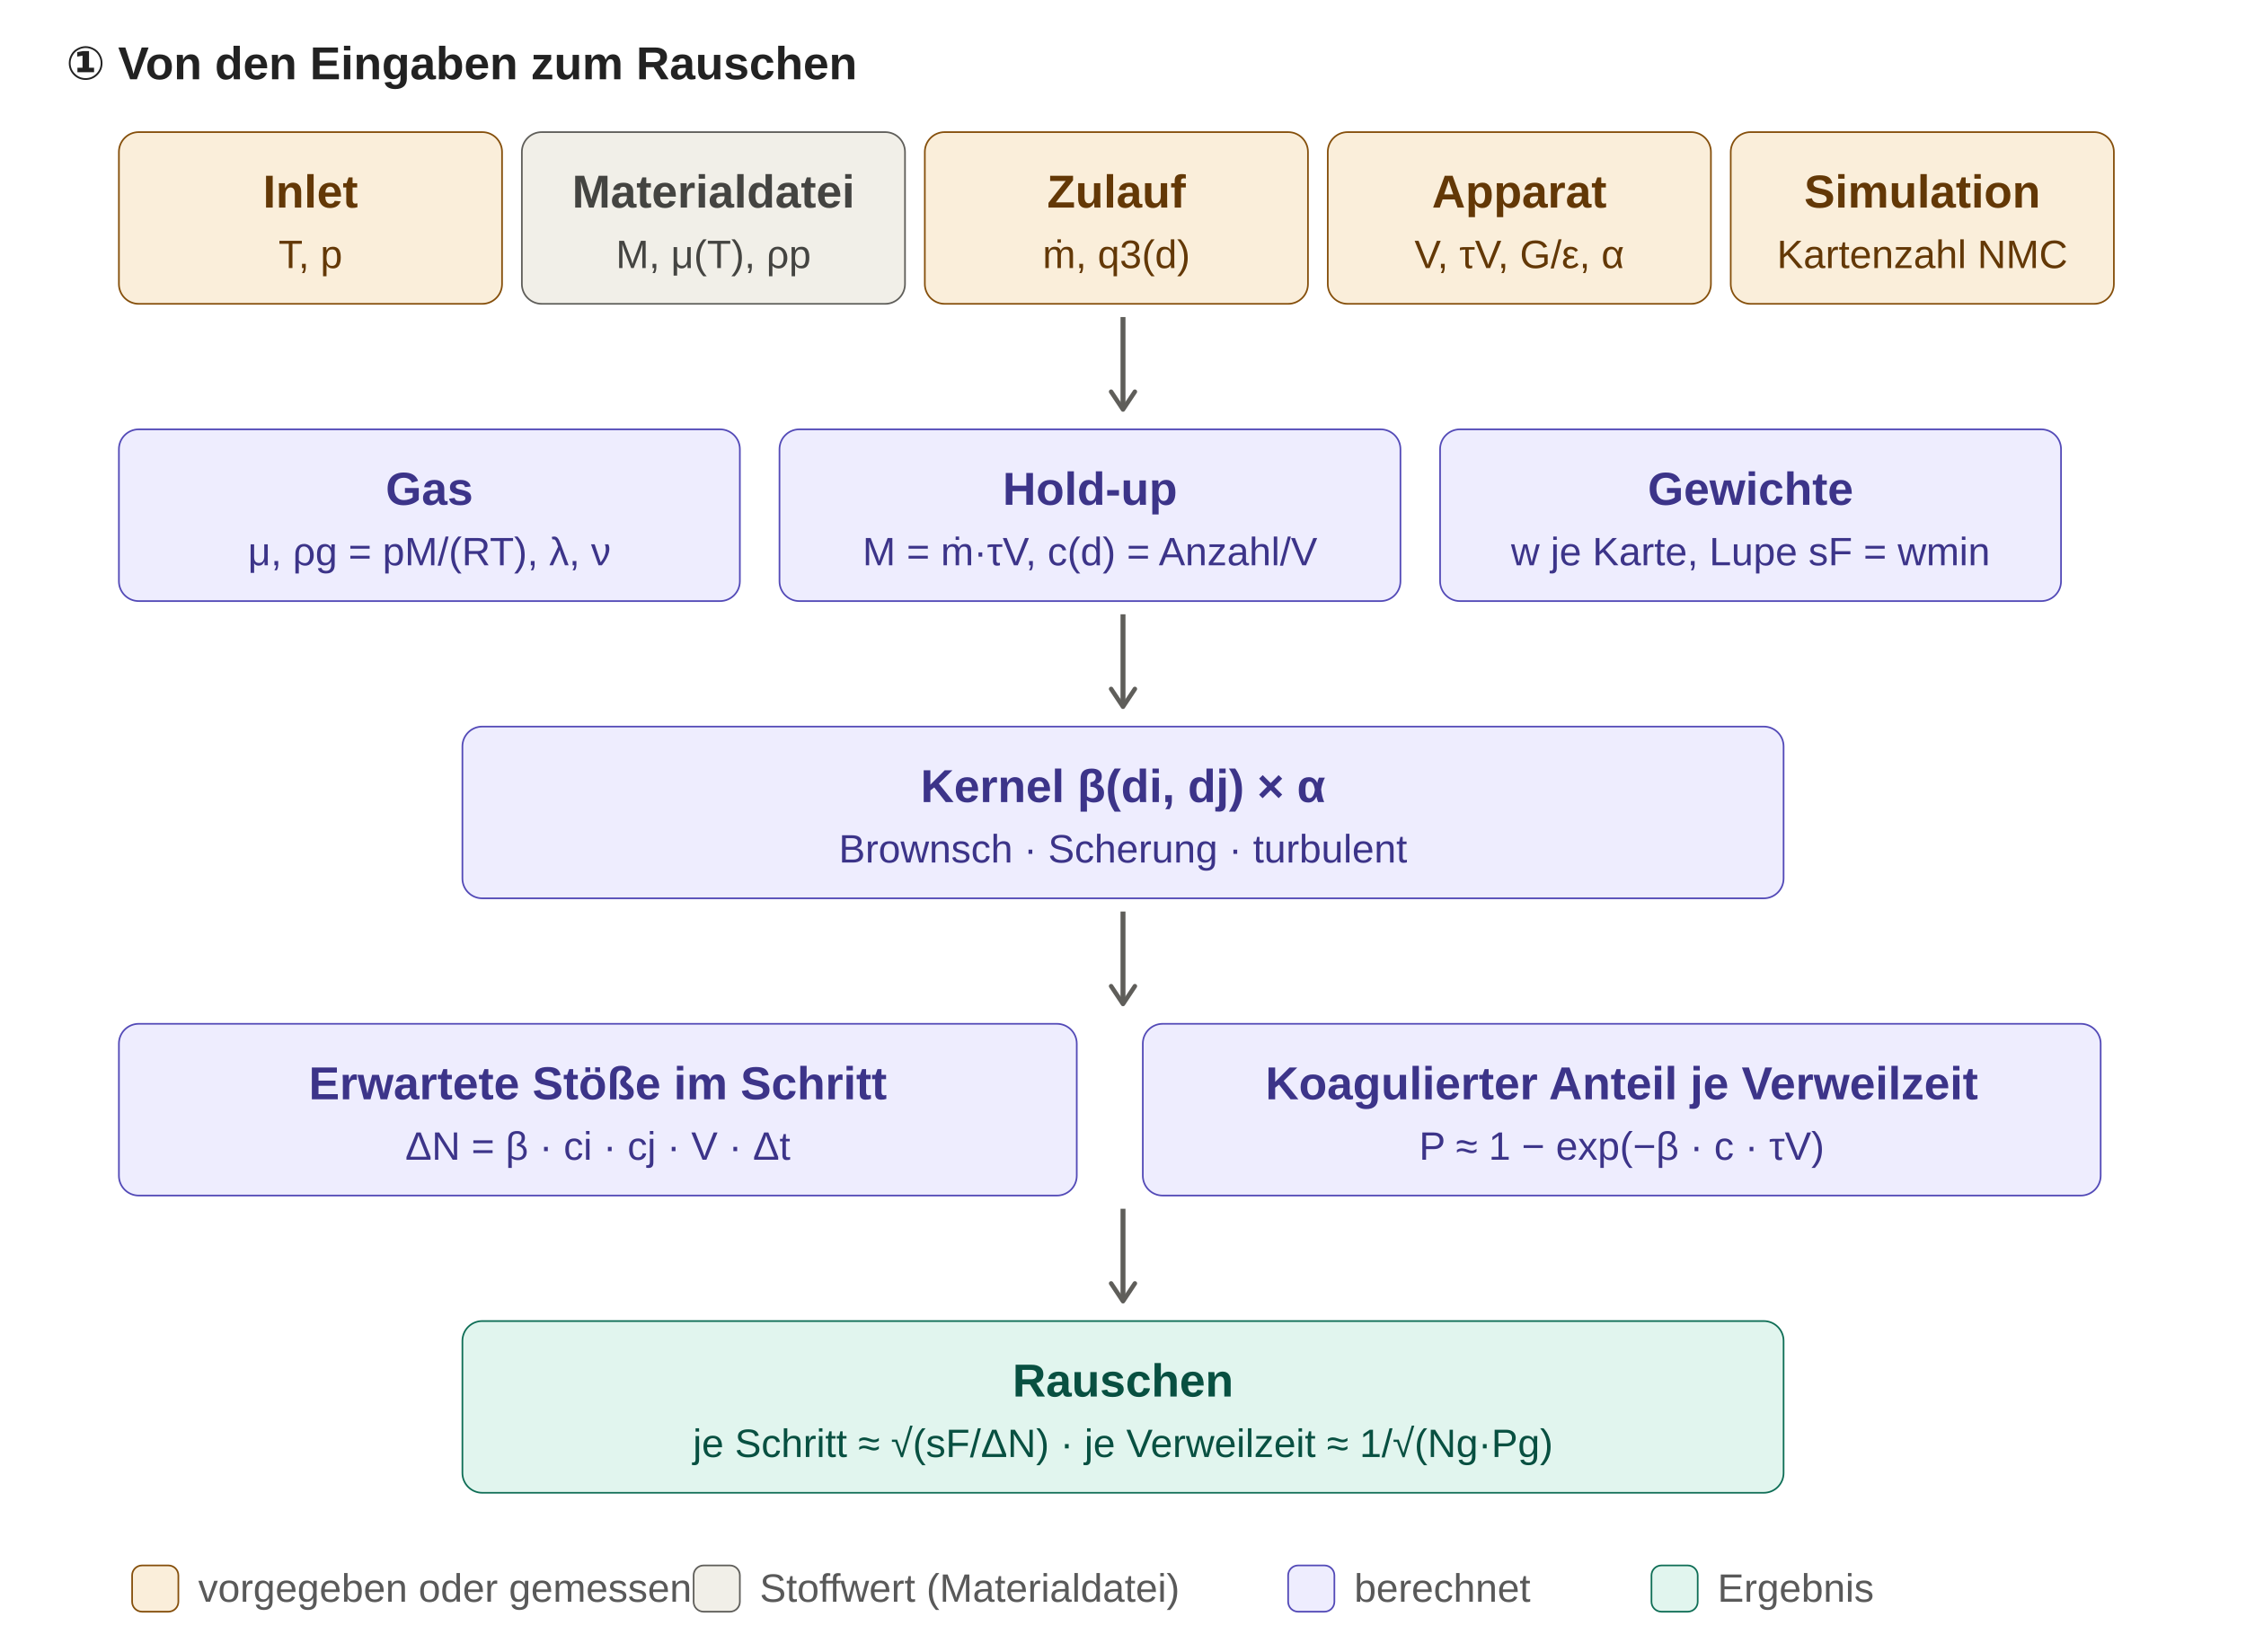
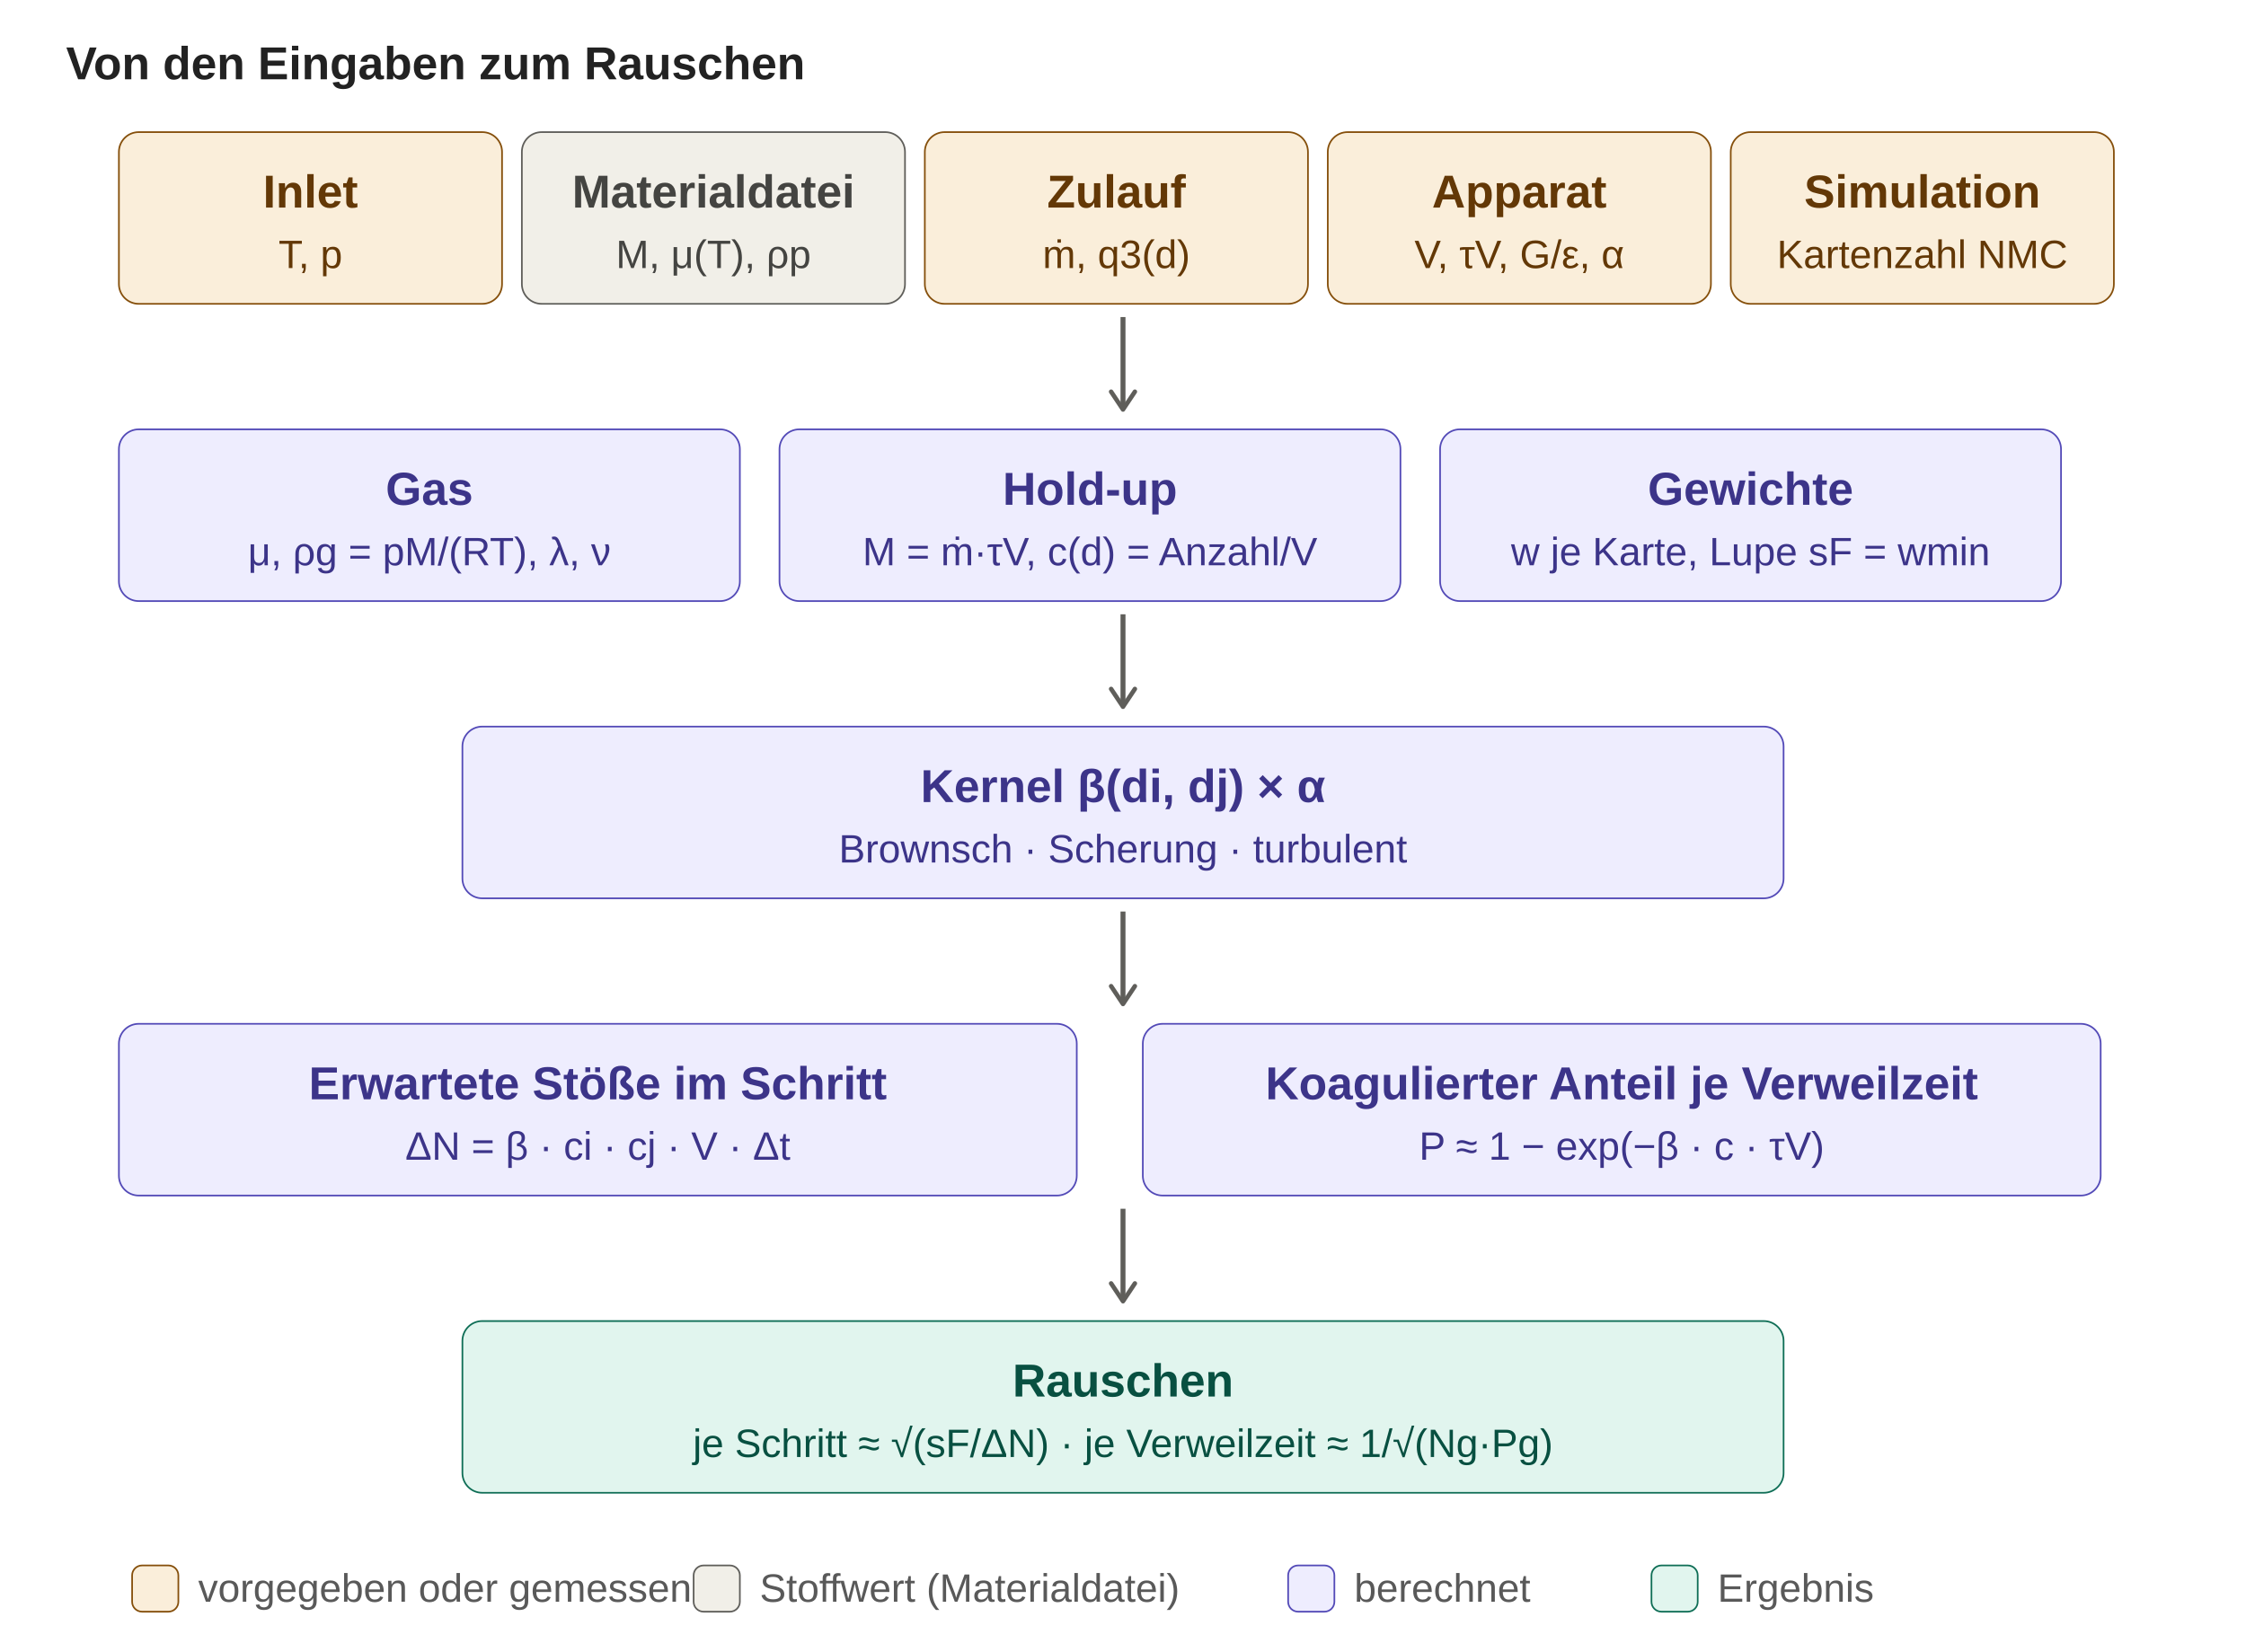
<svg xmlns="http://www.w3.org/2000/svg" width="680" height="500" viewBox="0 0 680 500">
  <style>
text { font-family: Calibri, Arial, sans-serif; }
.t { font-size: 14px; fill: #222222; }
.ts { font-size: 12px; fill: #595959; }
.th { font-size: 14px; font-weight: bold; fill: #222222; }
.c-amber rect, .c-amber circle, rect.c-amber, circle.c-amber { fill: #FAEEDA; stroke: #854F0B; }
.c-amber text { fill: #633806; }
.c-gray rect, .c-gray circle, rect.c-gray, circle.c-gray { fill: #F1EFE8; stroke: #5F5E5A; }
.c-gray text { fill: #444441; }
.box { fill: #F7F6F2; stroke: #B4B2A9; }
.arr { stroke: #5F5E5A; stroke-width: 1.5; fill: none; }
.c-red rect, rect.c-red { fill: #FCEBEB; stroke: #A32D2D; }
.c-red text { fill: #791F1F; }
.c-green rect, rect.c-green { fill: #EAF3DE; stroke: #3B6D11; }
.c-green text { fill: #27500A; }
.c-purple rect, rect.c-purple { fill: #EEEDFE; stroke: #534AB7; }
.c-purple text { fill: #3C3489; }
.c-teal rect, rect.c-teal { fill: #E1F5EE; stroke: #0F6E56; }
.c-teal text { fill: #085041; }
</style>
  <defs>
    <marker id="arrow" viewBox="0 0 10 10" refX="8" refY="5" markerWidth="6" markerHeight="6" orient="auto-start-reverse">
      <path d="M2 1L8 5L2 9" fill="none" stroke="#5F5E5A" stroke-width="1.5" stroke-linecap="round" stroke-linejoin="round" />
    </marker>
  </defs>
-   <text class="th" x="20" y="24">① Von den Eingaben zum Rauschen</text>
+   <text class="th" x="20" y="24">Von den Eingaben zum Rauschen</text>
  <g class="c-amber">
    <rect x="36" y="40" width="116" height="52" rx="6" stroke-width="0.5" />
    <text class="th" x="94" y="58" text-anchor="middle" dominant-baseline="central">Inlet</text>
    <text class="ts" x="94" y="77" text-anchor="middle" dominant-baseline="central">T, p</text>
  </g>
  <g class="c-gray">
    <rect x="158" y="40" width="116" height="52" rx="6" stroke-width="0.5" />
    <text class="th" x="216" y="58" text-anchor="middle" dominant-baseline="central">Materialdatei</text>
    <text class="ts" x="216" y="77" text-anchor="middle" dominant-baseline="central">M, μ(T), ρp</text>
  </g>
  <g class="c-amber">
    <rect x="280" y="40" width="116" height="52" rx="6" stroke-width="0.5" />
    <text class="th" x="338" y="58" text-anchor="middle" dominant-baseline="central">Zulauf</text>
    <text class="ts" x="338" y="77" text-anchor="middle" dominant-baseline="central">ṁ, q3(d)</text>
  </g>
  <g class="c-amber">
    <rect x="402" y="40" width="116" height="52" rx="6" stroke-width="0.5" />
    <text class="th" x="460" y="58" text-anchor="middle" dominant-baseline="central">Apparat</text>
    <text class="ts" x="460" y="77" text-anchor="middle" dominant-baseline="central">V, τV, G/ε, α</text>
  </g>
  <g class="c-amber">
    <rect x="524" y="40" width="116" height="52" rx="6" stroke-width="0.5" />
    <text class="th" x="582" y="58" text-anchor="middle" dominant-baseline="central">Simulation</text>
    <text class="ts" x="582" y="77" text-anchor="middle" dominant-baseline="central">Kartenzahl NMC</text>
  </g>
  <line x1="340" y1="96" x2="340" y2="124" class="arr" marker-end="url(#arrow)" />
  <g class="c-purple">
    <rect x="36" y="130" width="188" height="52" rx="6" stroke-width="0.5" />
    <text class="th" x="130" y="148" text-anchor="middle" dominant-baseline="central">Gas</text>
    <text class="ts" x="130" y="167" text-anchor="middle" dominant-baseline="central">μ, ρg = pM/(RT), λ, ν</text>
  </g>
  <g class="c-purple">
    <rect x="236" y="130" width="188" height="52" rx="6" stroke-width="0.5" />
    <text class="th" x="330" y="148" text-anchor="middle" dominant-baseline="central">Hold-up</text>
    <text class="ts" x="330" y="167" text-anchor="middle" dominant-baseline="central">M = ṁ·τV, c(d) = Anzahl/V</text>
  </g>
  <g class="c-purple">
    <rect x="436" y="130" width="188" height="52" rx="6" stroke-width="0.5" />
    <text class="th" x="530" y="148" text-anchor="middle" dominant-baseline="central">Gewichte</text>
    <text class="ts" x="530" y="167" text-anchor="middle" dominant-baseline="central">w je Karte, Lupe sF = wmin</text>
  </g>
  <line x1="340" y1="186" x2="340" y2="214" class="arr" marker-end="url(#arrow)" />
  <g class="c-purple">
    <rect x="140" y="220" width="400" height="52" rx="6" stroke-width="0.5" />
    <text class="th" x="340" y="238" text-anchor="middle" dominant-baseline="central">Kernel β(di, dj) × α</text>
    <text class="ts" x="340" y="257" text-anchor="middle" dominant-baseline="central">Brownsch · Scherung · turbulent</text>
  </g>
  <line x1="340" y1="276" x2="340" y2="304" class="arr" marker-end="url(#arrow)" />
  <g class="c-purple">
    <rect x="36" y="310" width="290" height="52" rx="6" stroke-width="0.5" />
    <text class="th" x="181" y="328" text-anchor="middle" dominant-baseline="central">Erwartete Stöße im Schritt</text>
    <text class="ts" x="181" y="347" text-anchor="middle" dominant-baseline="central">ΔN = β · ci · cj · V · Δt</text>
  </g>
  <g class="c-purple">
    <rect x="346" y="310" width="290" height="52" rx="6" stroke-width="0.5" />
    <text class="th" x="491" y="328" text-anchor="middle" dominant-baseline="central">Koagulierter Anteil je Verweilzeit</text>
    <text class="ts" x="491" y="347" text-anchor="middle" dominant-baseline="central">P ≈ 1 − exp(−β · c · τV)</text>
  </g>
  <line x1="340" y1="366" x2="340" y2="394" class="arr" marker-end="url(#arrow)" />
  <g class="c-teal">
    <rect x="140" y="400" width="400" height="52" rx="6" stroke-width="0.5" />
    <text class="th" x="340" y="418" text-anchor="middle" dominant-baseline="central">Rauschen</text>
    <text class="ts" x="340" y="437" text-anchor="middle" dominant-baseline="central">je Schritt ≈ √(sF/ΔN) · je Verweilzeit ≈ 1/√(Ng·Pg)</text>
  </g>
  <g class="c-amber">
    <rect x="40" y="474" width="14" height="14" rx="3" stroke-width="0.5" />
  </g>
  <text class="ts" x="60" y="485">vorgegeben oder gemessen</text>
  <g class="c-gray">
    <rect x="210" y="474" width="14" height="14" rx="3" stroke-width="0.5" />
  </g>
  <text class="ts" x="230" y="485">Stoffwert (Materialdatei)</text>
  <g class="c-purple">
    <rect x="390" y="474" width="14" height="14" rx="3" stroke-width="0.5" />
  </g>
  <text class="ts" x="410" y="485">berechnet</text>
  <g class="c-teal">
    <rect x="500" y="474" width="14" height="14" rx="3" stroke-width="0.5" />
  </g>
  <text class="ts" x="520" y="485">Ergebnis</text>
</svg>
